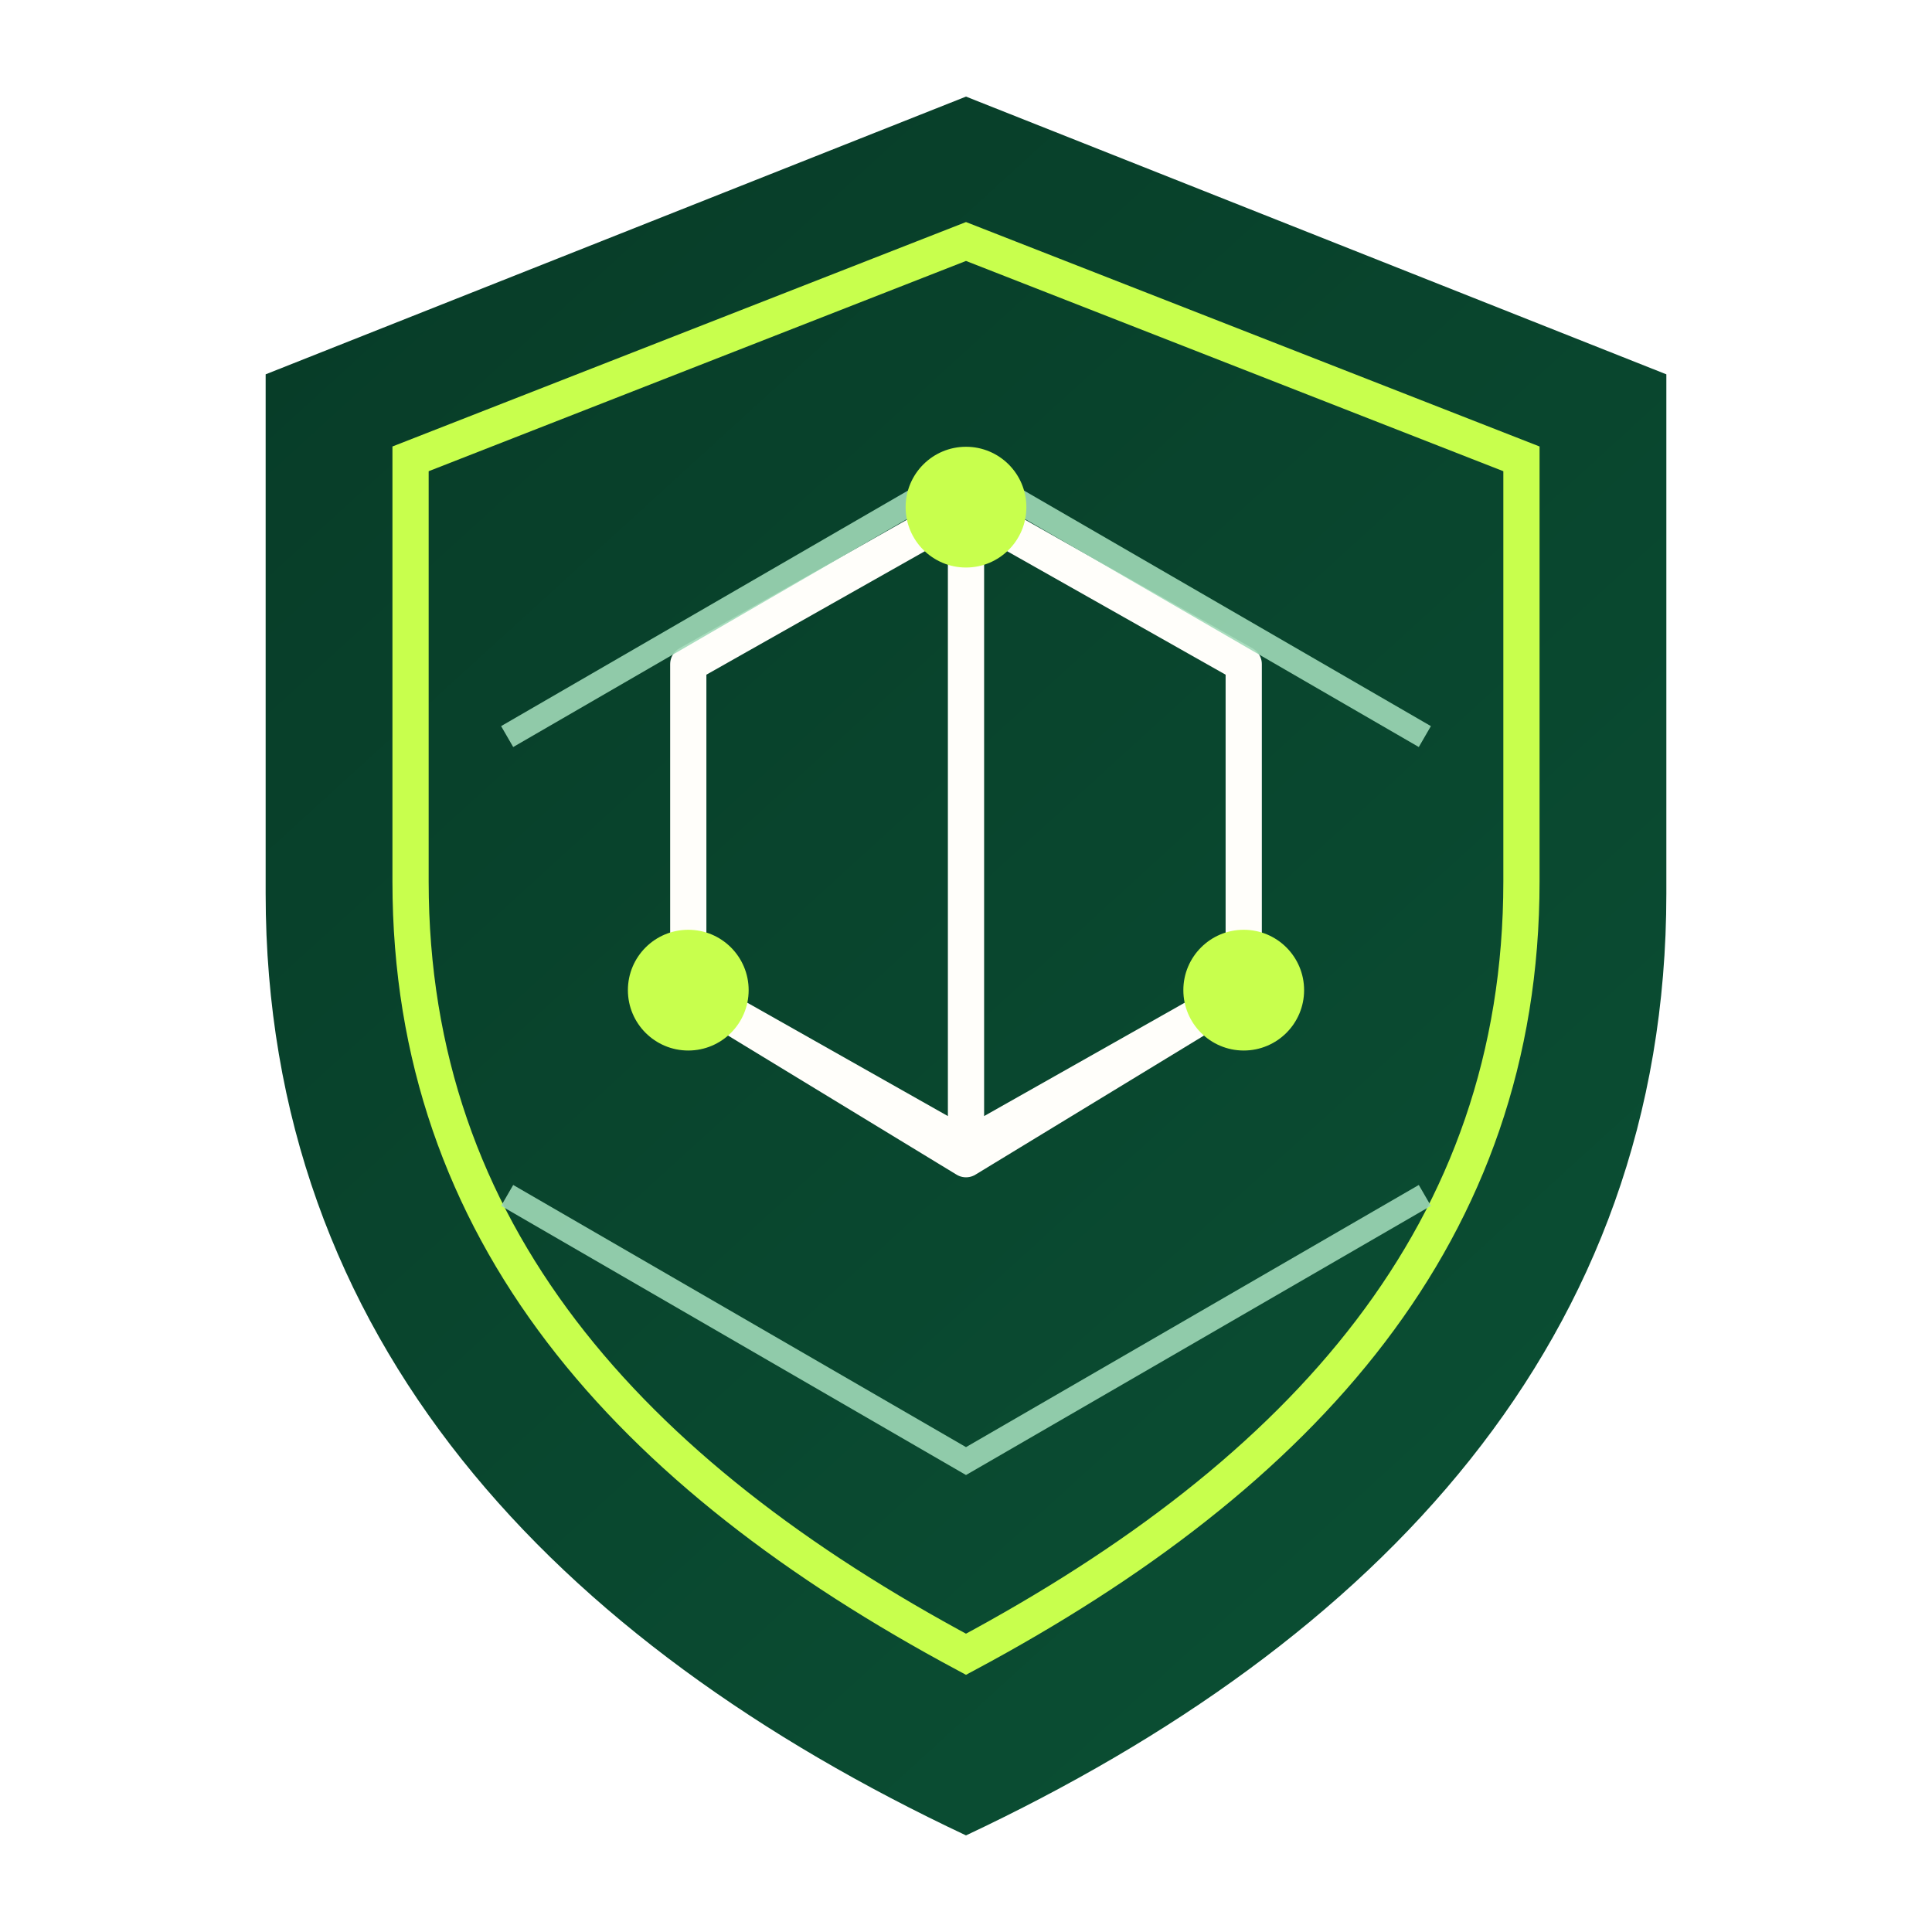
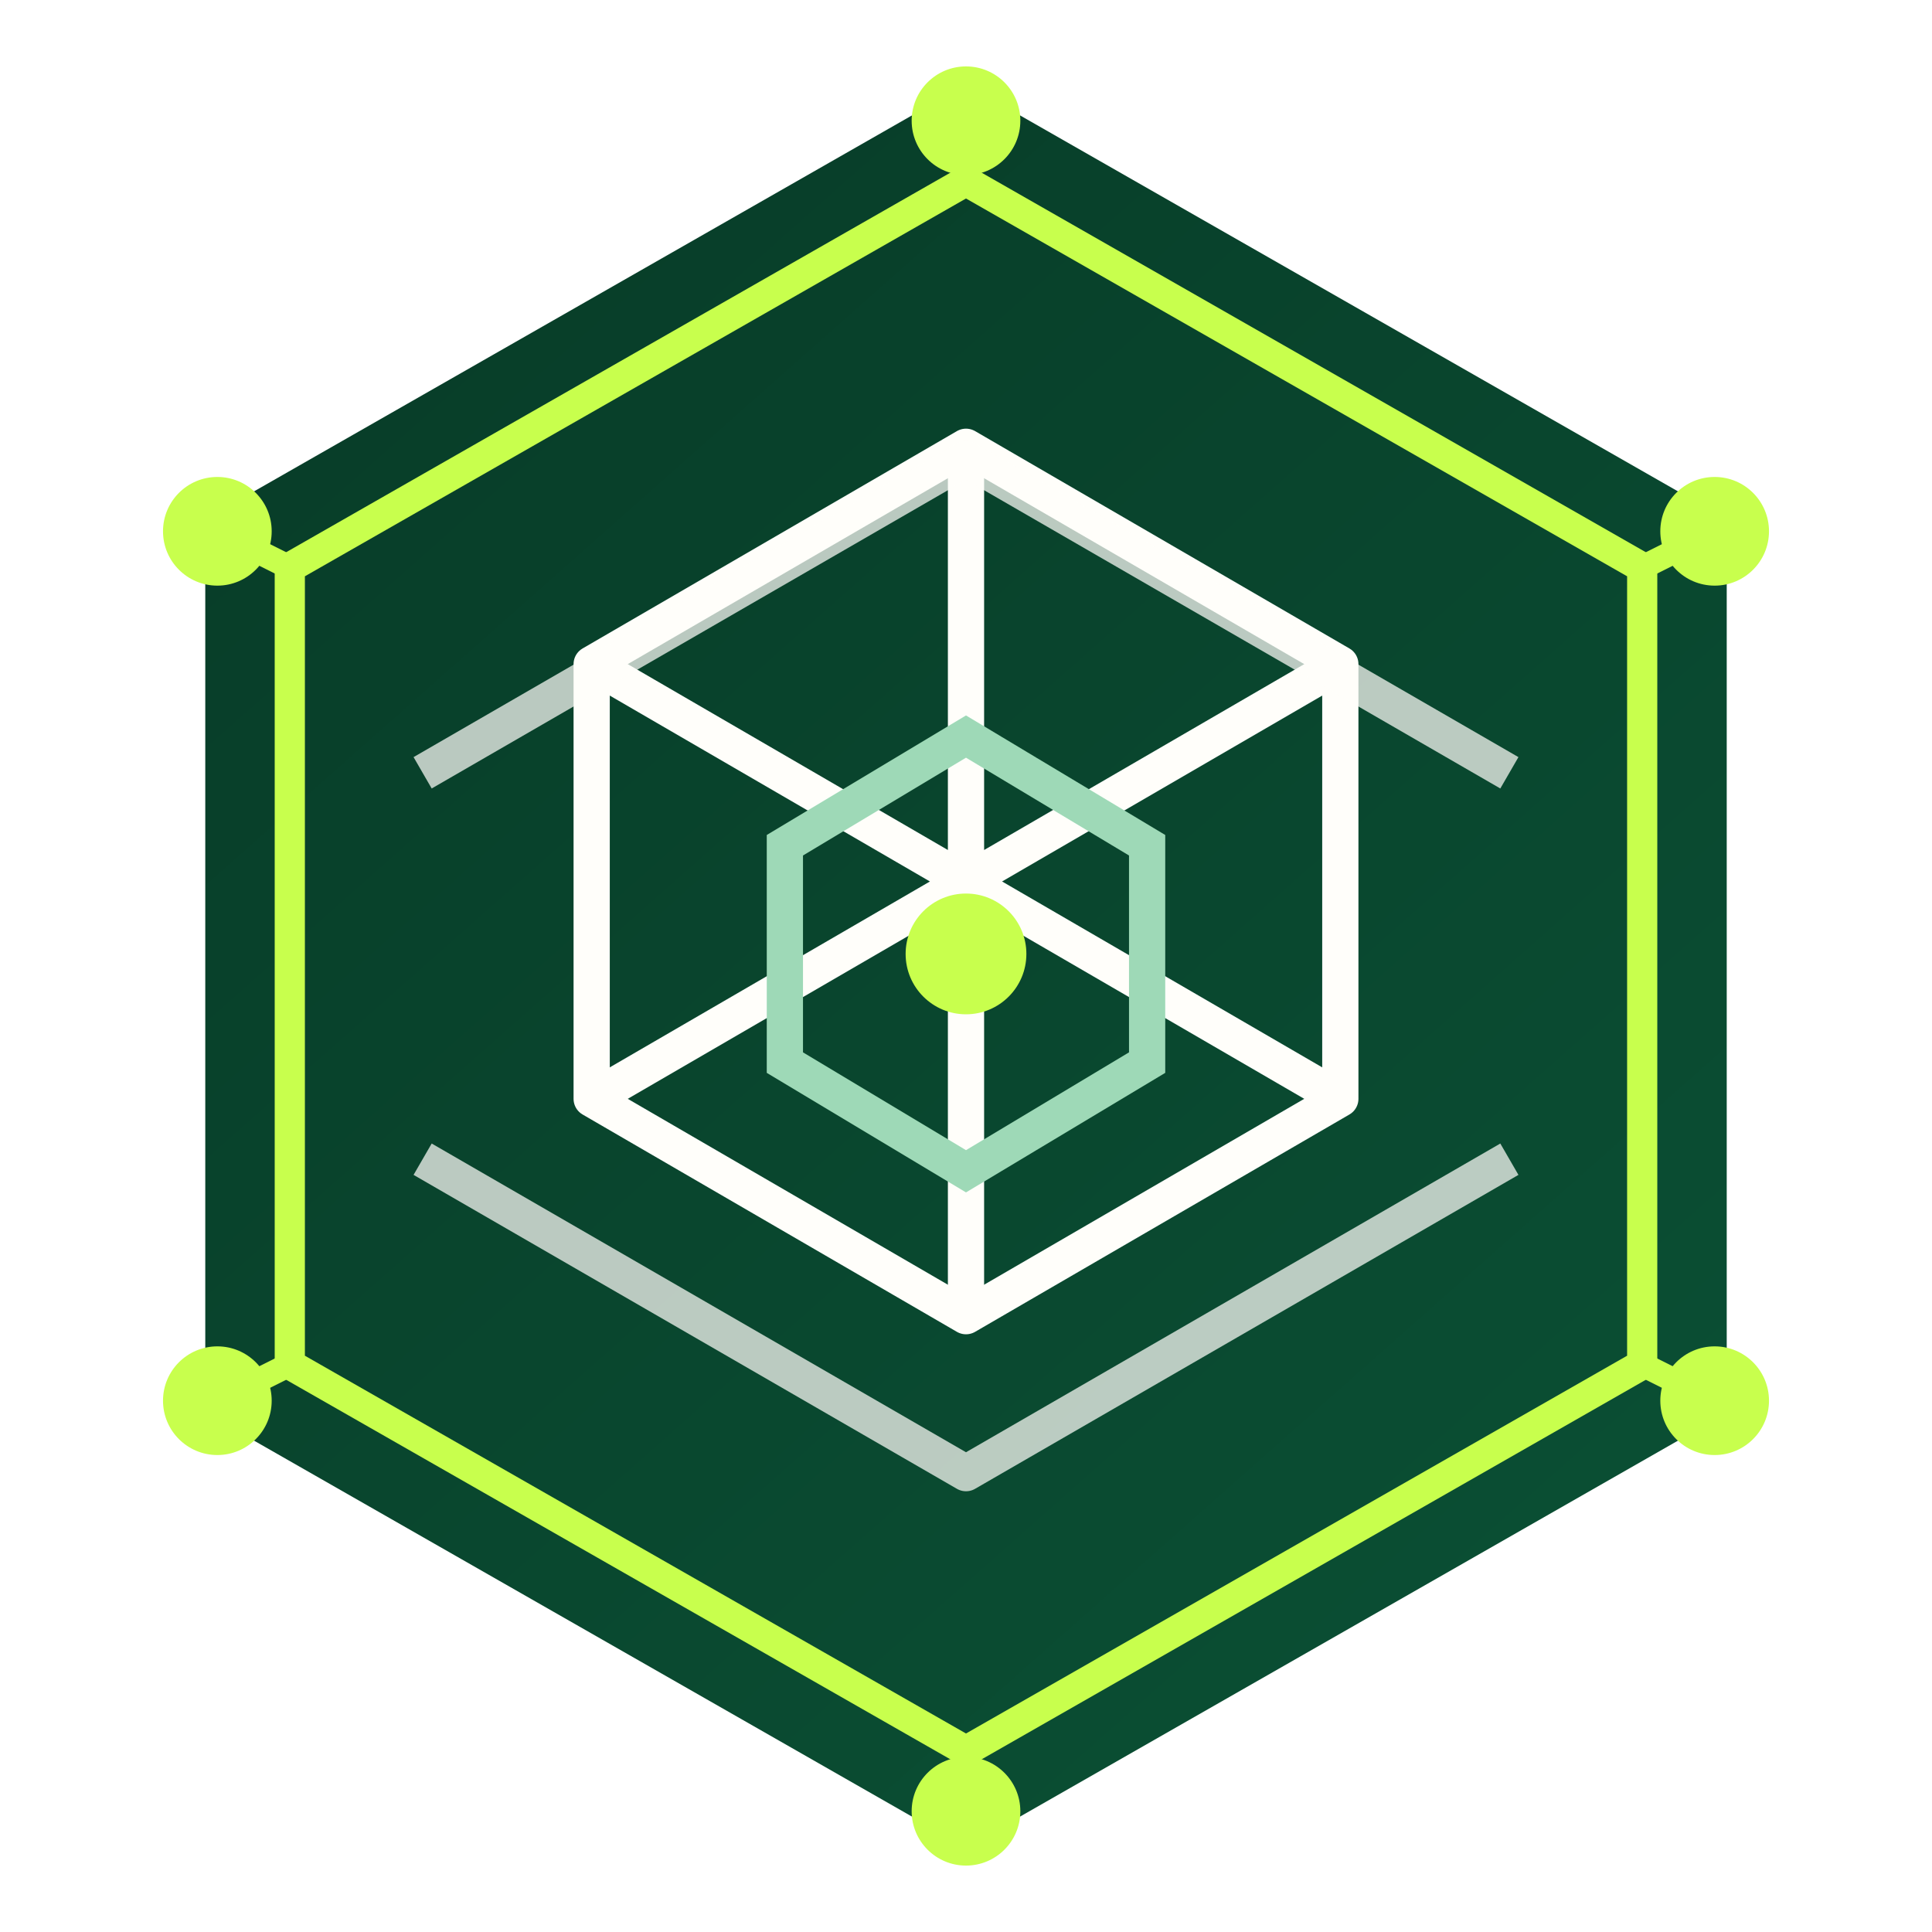
<svg xmlns="http://www.w3.org/2000/svg" viewBox="0 0 160 160" role="img" aria-labelledby="title desc">
  <defs>
-     <linearGradient id="g" x1="18" y1="12" x2="142" y2="148" gradientUnits="userSpaceOnUse">
+     <linearGradient id="field" x1="18" y1="10" x2="142" y2="150" gradientUnits="userSpaceOnUse">
      <stop stop-color="#073b27" />
      <stop offset="1" stop-color="#0b5135" />
    </linearGradient>
  </defs>
-   <path d="M80 8 138 31v43c0 37-24 62-58 78C46 136 22 111 22 74V31z" fill="url(#g)" />
-   <path d="M80 20 126 38v35c0 29-18 49-46 64-28-15-46-35-46-64V38z" fill="none" stroke="#c8ff4d" stroke-width="3" />
-   <path d="m80 42 23 13v27L80 95 57 82V55zM57 82l23 14 23-14M80 42v53" fill="none" stroke="#fffefa" stroke-width="3" stroke-linejoin="round" />
-   <path d="m42 61 38-22 38 22M42 99l38 22 38-22" fill="none" stroke="#9ed9b7" stroke-width="2" opacity=".9" />
-   <circle cx="80" cy="42" r="5" fill="#c8ff4d" />
-   <circle cx="57" cy="82" r="5" fill="#c8ff4d" />
-   <circle cx="103" cy="82" r="5" fill="#c8ff4d" />
+   <path d="M80 7 143 43v74l-63 36-63-36V43z" fill="url(#field)" />
+   <path d="M80 15 136 47v66l-56 32-56-32V47z" fill="none" stroke="#c8ff4d" stroke-width="2.5" />
+   <path d="M80 15v-5M136 47l6-3M136 113l6 3M80 145v7M24 113l-6 3M24 47l-6-3" stroke="#c8ff4d" stroke-width="2" />
+   <g fill="#c8ff4d">
+     <circle cx="80" cy="10" r="4.5" />
+     <circle cx="142" cy="44" r="4.5" />
+     <circle cx="142" cy="116" r="4.5" />
+     <circle cx="80" cy="150" r="4.5" />
+     <circle cx="18" cy="116" r="4.5" />
+     <circle cx="18" cy="44" r="4.5" />
+   </g>
+   <g fill="none" stroke="#fffefa" stroke-width="3" stroke-linejoin="round">
+     <path d="M80 37 111 55v36l-31 18-31-18V55z" />
+     <path d="M80 37v72M49 55l62 36M111 55 49 91" />
+     <path d="m35 64 45-26 45 26M35 96l45 26 45-26" opacity=".72" />
+   </g>
+   <path d="M80 61 95 70v18l-15 9-15-9V70z" fill="none" stroke="#9ed9b7" stroke-width="3" />
+   <circle cx="80" cy="79" r="5" fill="#c8ff4d" />
</svg>
